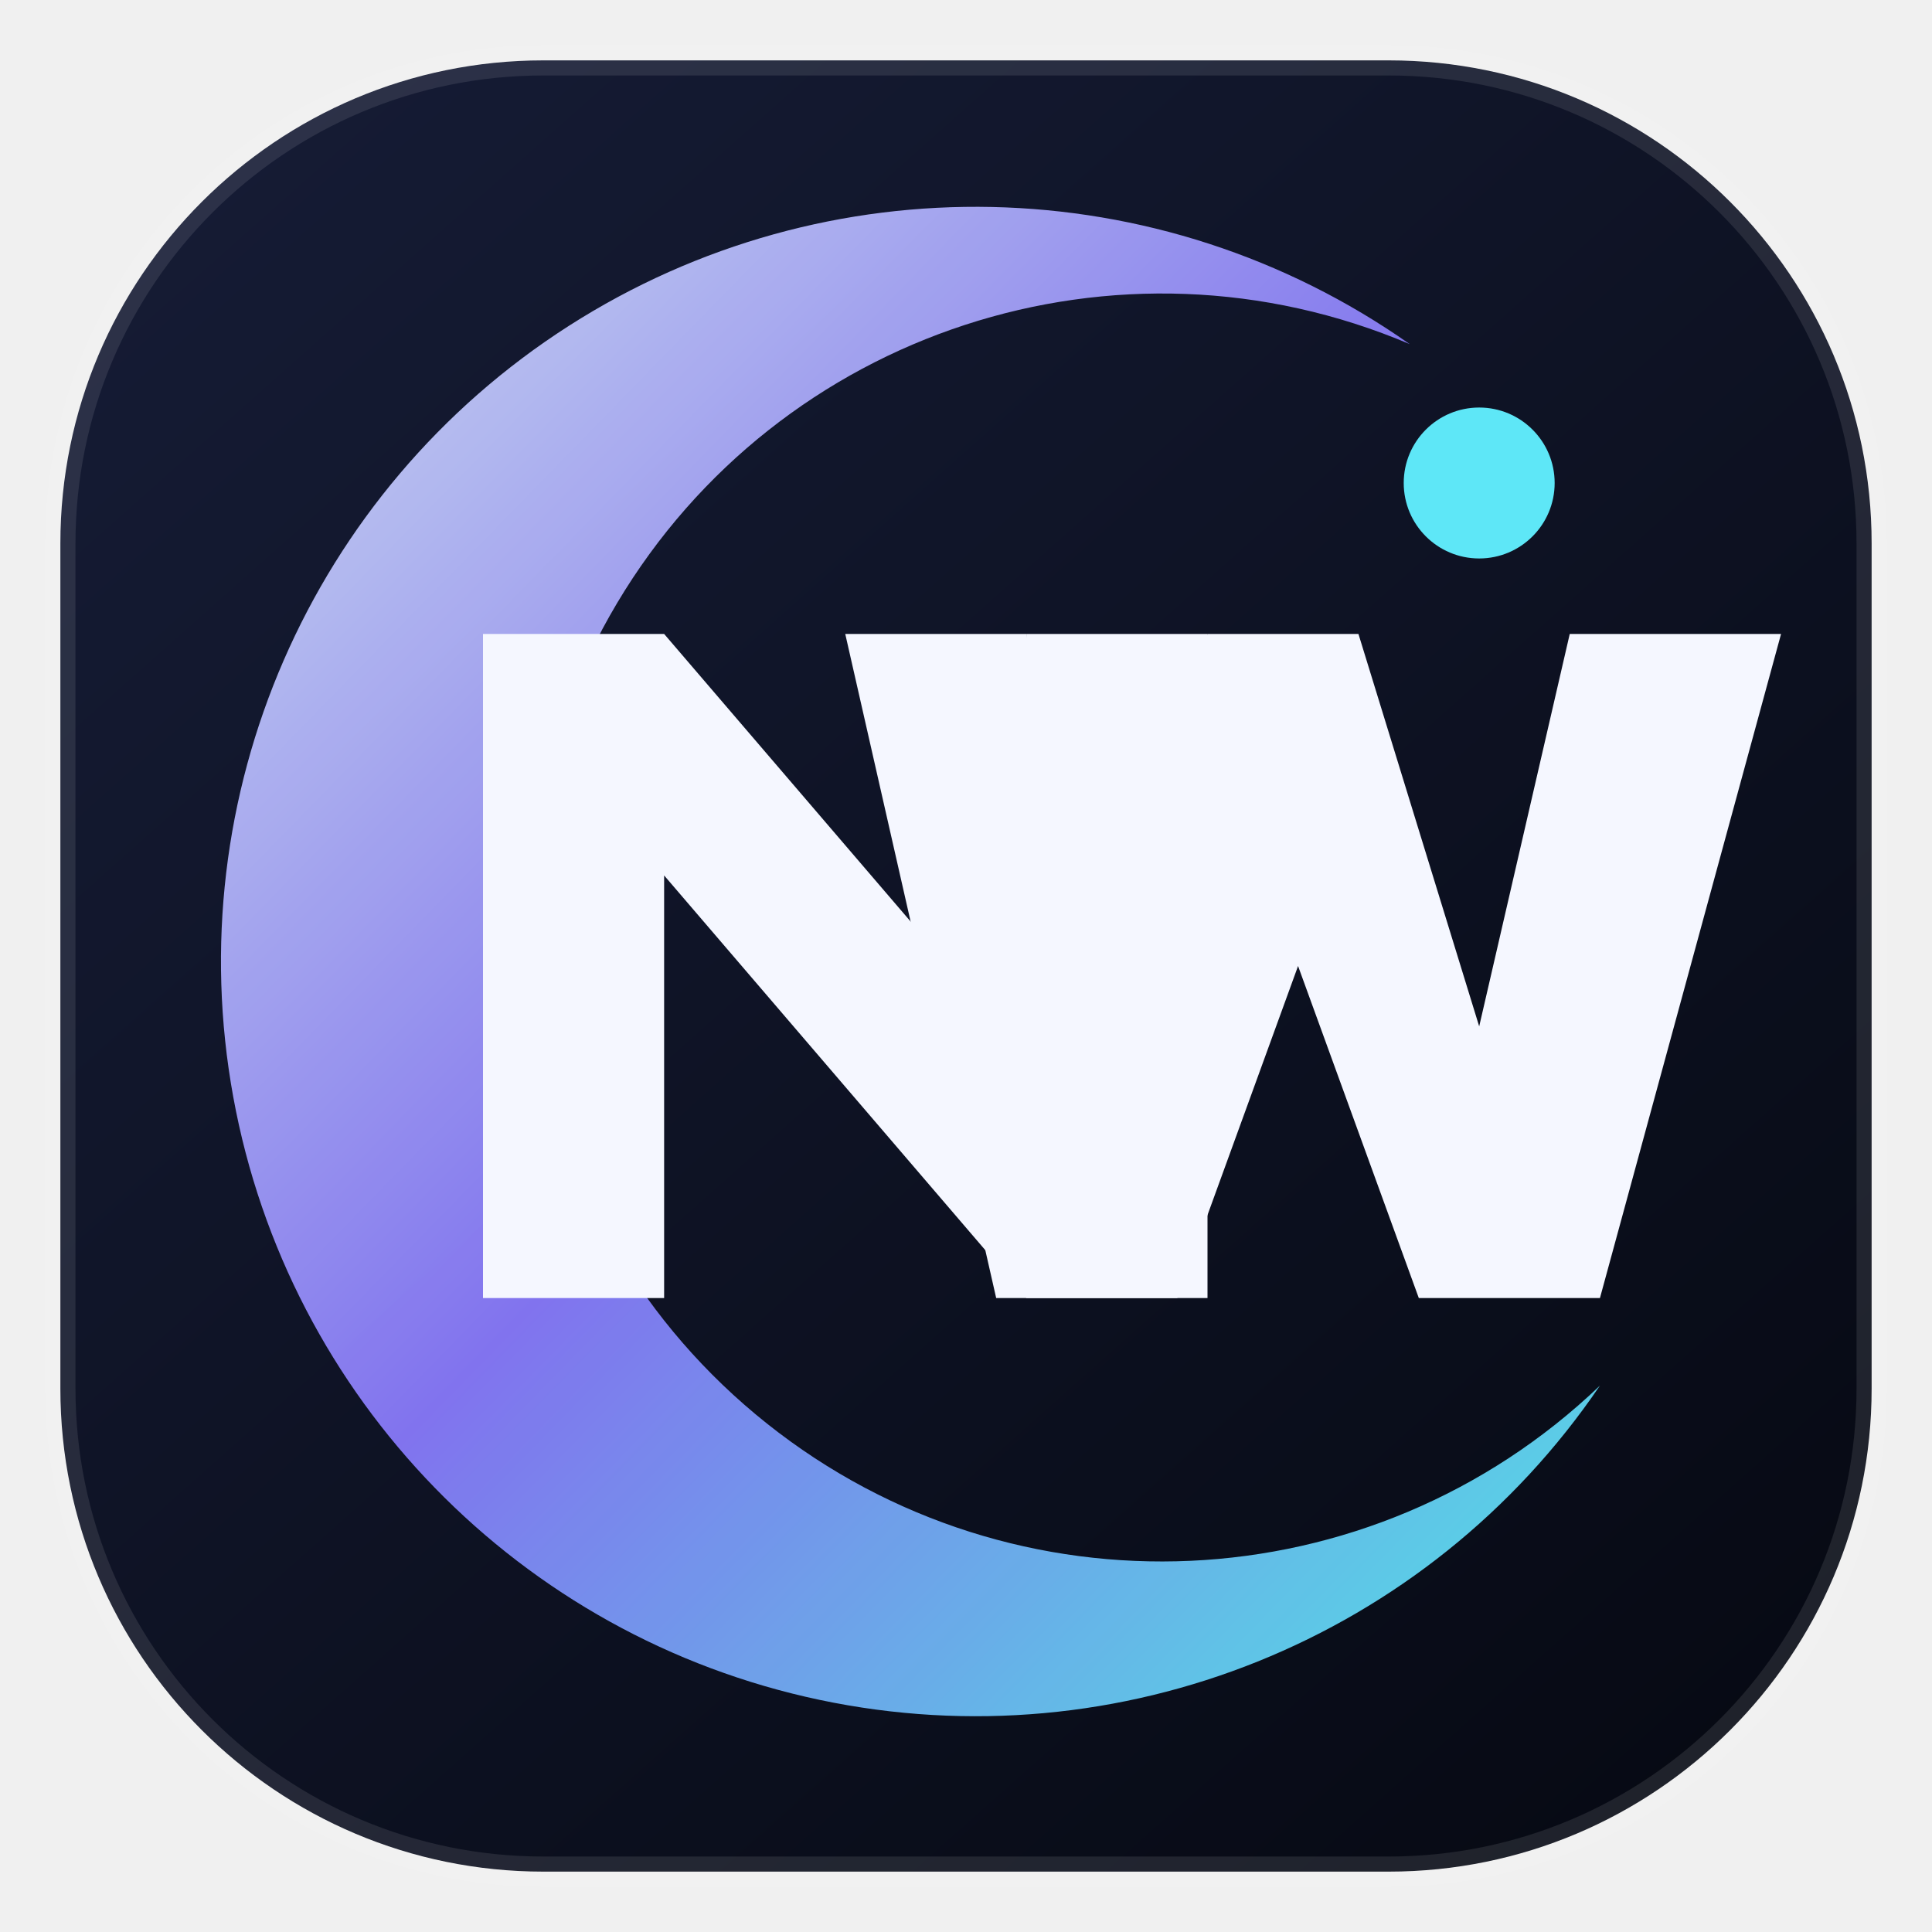
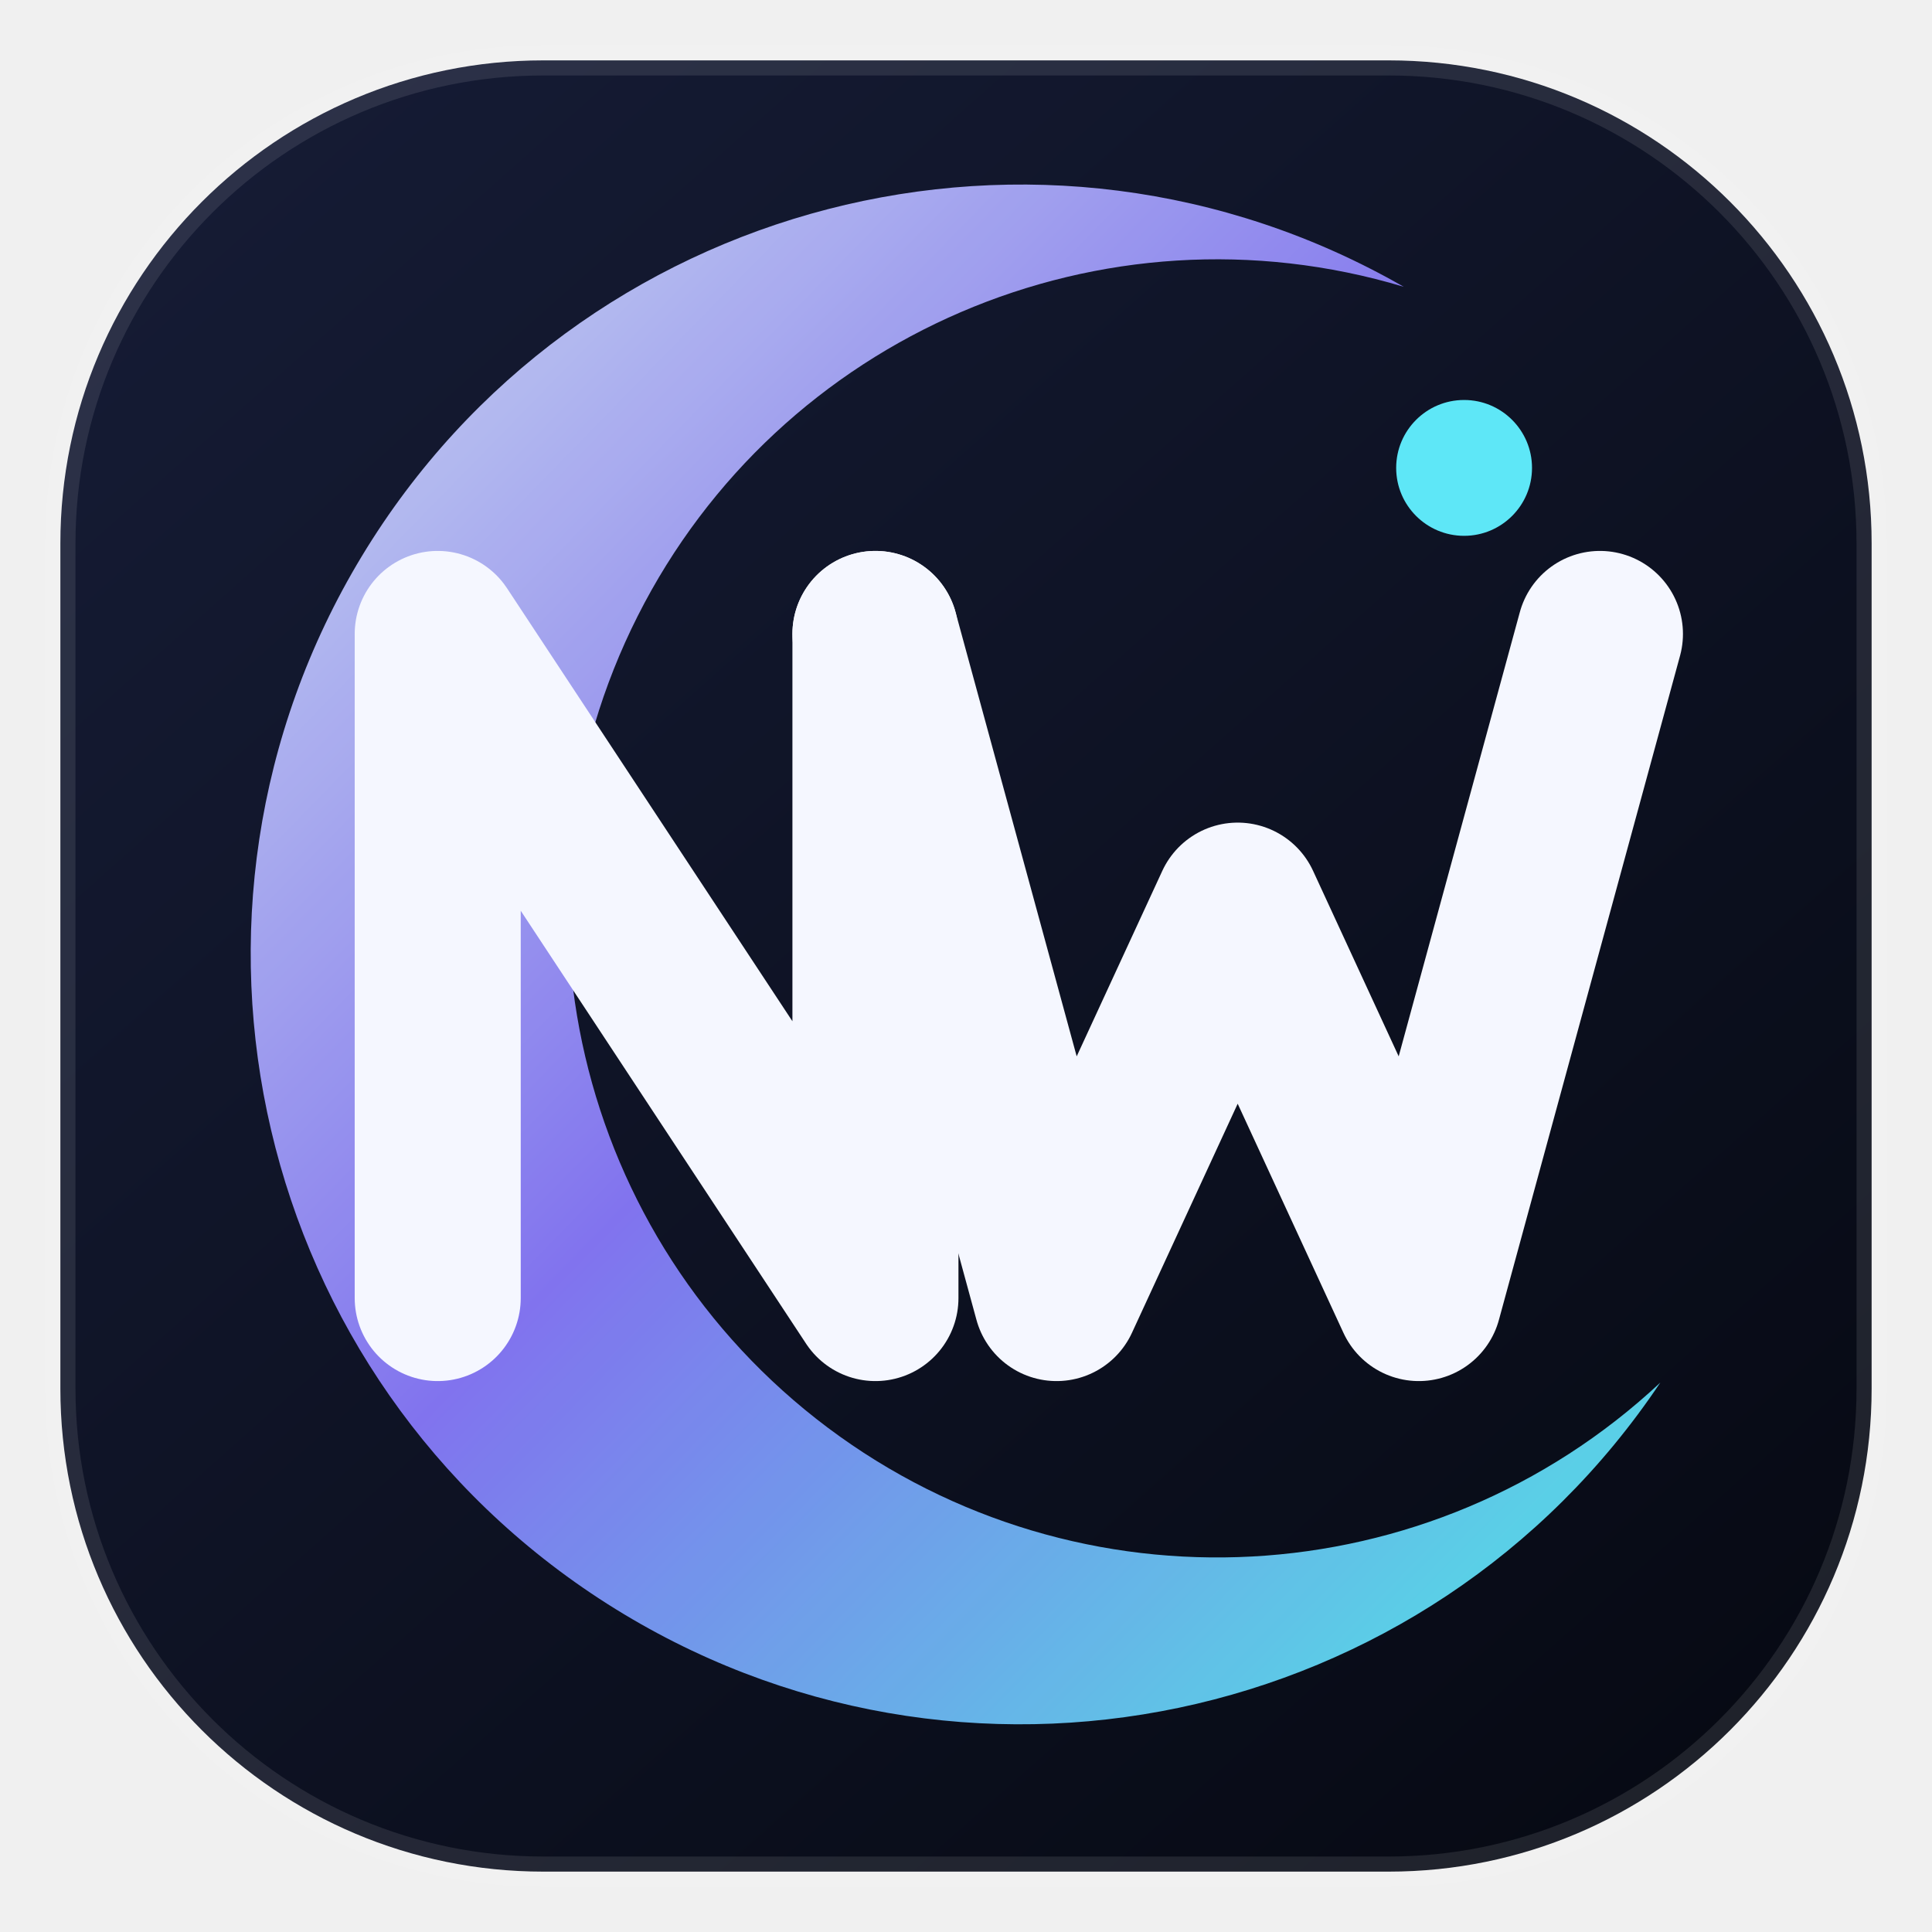
<svg xmlns="http://www.w3.org/2000/svg" width="512" height="512" viewBox="0 0 64 64" role="img" aria-labelledby="title desc">
  <defs>
    <linearGradient id="bg" x1="8" y1="5" x2="56" y2="59" gradientUnits="userSpaceOnUse">
      <stop stop-color="#151B34" />
      <stop offset="1" stop-color="#070A14" />
    </linearGradient>
    <linearGradient id="glow" x1="13" y1="12" x2="53" y2="51" gradientUnits="userSpaceOnUse">
      <stop stop-color="#C9D2FF" />
      <stop offset=".45" stop-color="#8B7CFF" />
      <stop offset="1" stop-color="#5EE7F7" />
    </linearGradient>
  </defs>
  <rect x="2" y="2" width="60" height="60" rx="16" fill="url(#bg)" stroke="#FFFFFF" stroke-opacity=".1" />
-   <path d="M46.7 11.4A25 25 0 1 0 53 45.9 21 21 0 1 1 46.7 11.4Z" fill="url(#glow)" opacity=".92" />
-   <path d="M16 43V21h6l12 14V21h6v22h-6L22 29v14Z" fill="#F5F7FF" />
-   <path d="m28 21 5 22h6l4-11 4 11h6l6-22h-7l-3 13-4-13h-5l-4 13-2-13Z" fill="#F5F7FF" />
-   <circle cx="49" cy="16" r="2.5" fill="#5EE7F7" />
+   <path d="M46.5 9.5A25.5 25.5 0 1 0 55 45.8 21.5 21.5 0 1 1 46.5 9.5Z" fill="url(#glow)" opacity=".92" />
+   <path d="M14.5 43V21L29 43V21" fill="none" stroke="#F5F7FF" stroke-width="5.5" stroke-linecap="round" stroke-linejoin="round" />
+   <path d="m29 21 6 22 6-13 6 13 6-22" fill="none" stroke="#F5F7FF" stroke-width="5.5" stroke-linecap="round" stroke-linejoin="round" />
+   <circle cx="48.5" cy="15.5" r="2.25" fill="#5EE7F7" />
</svg>
